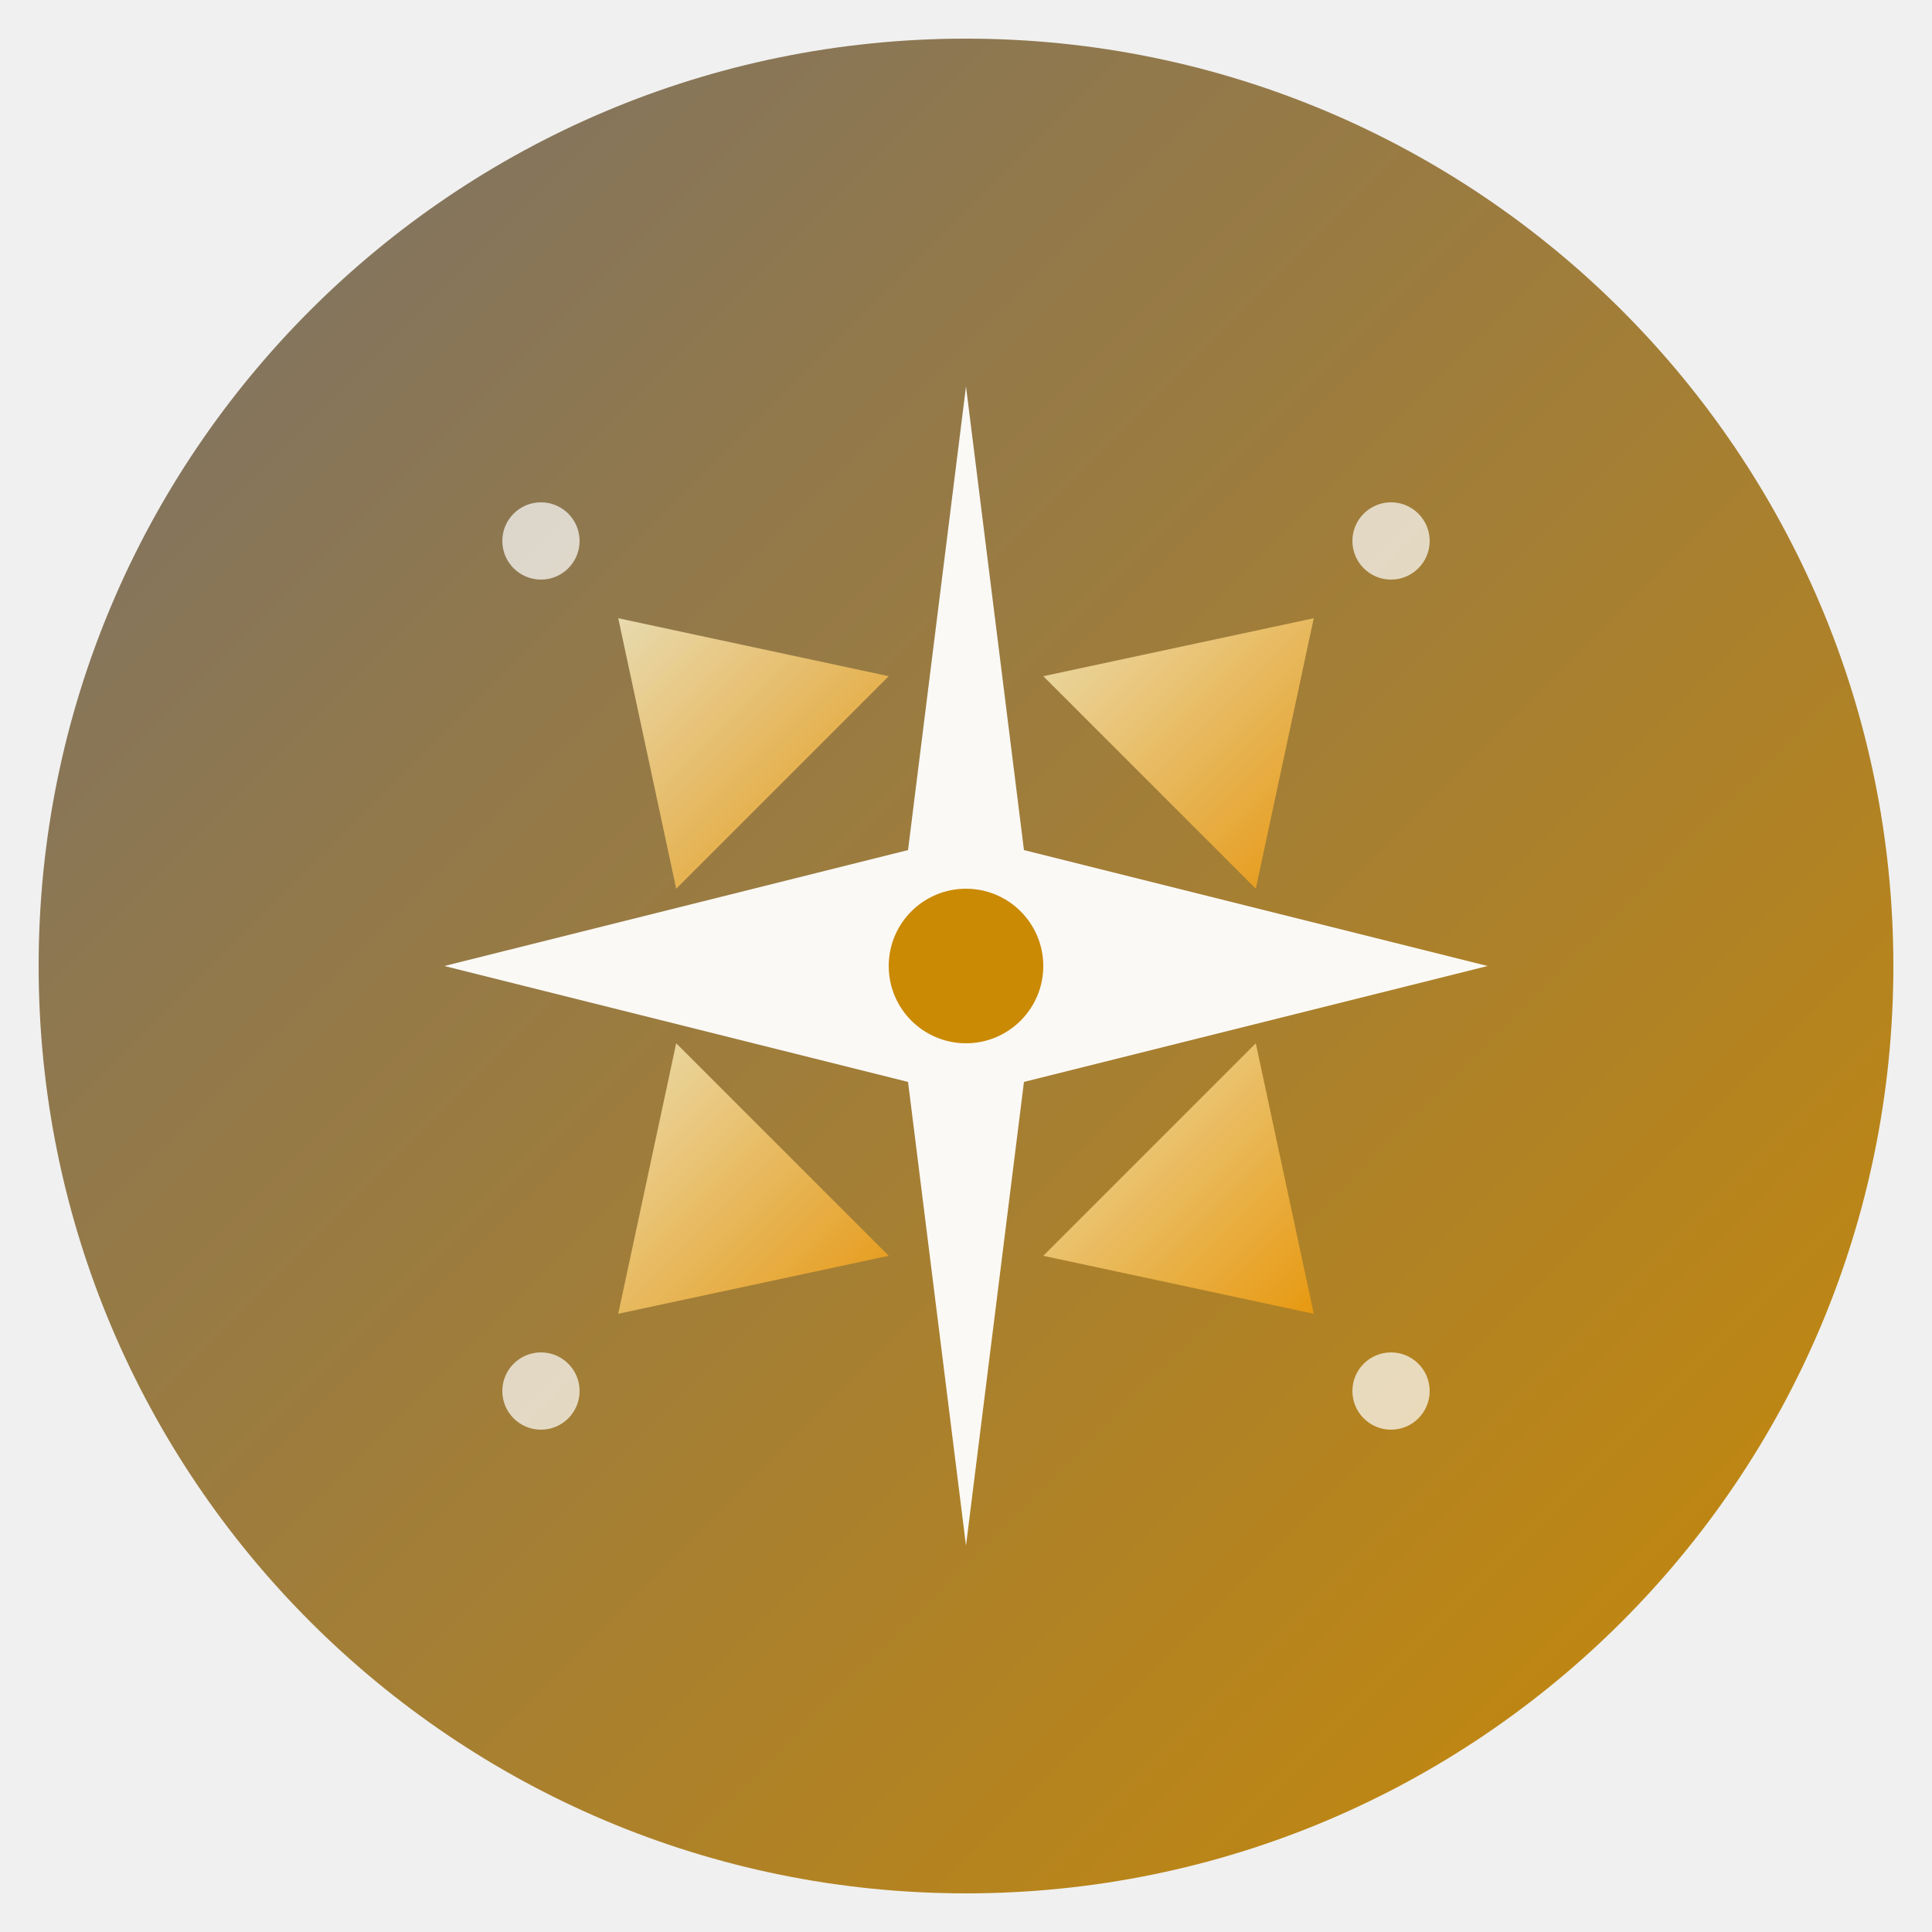
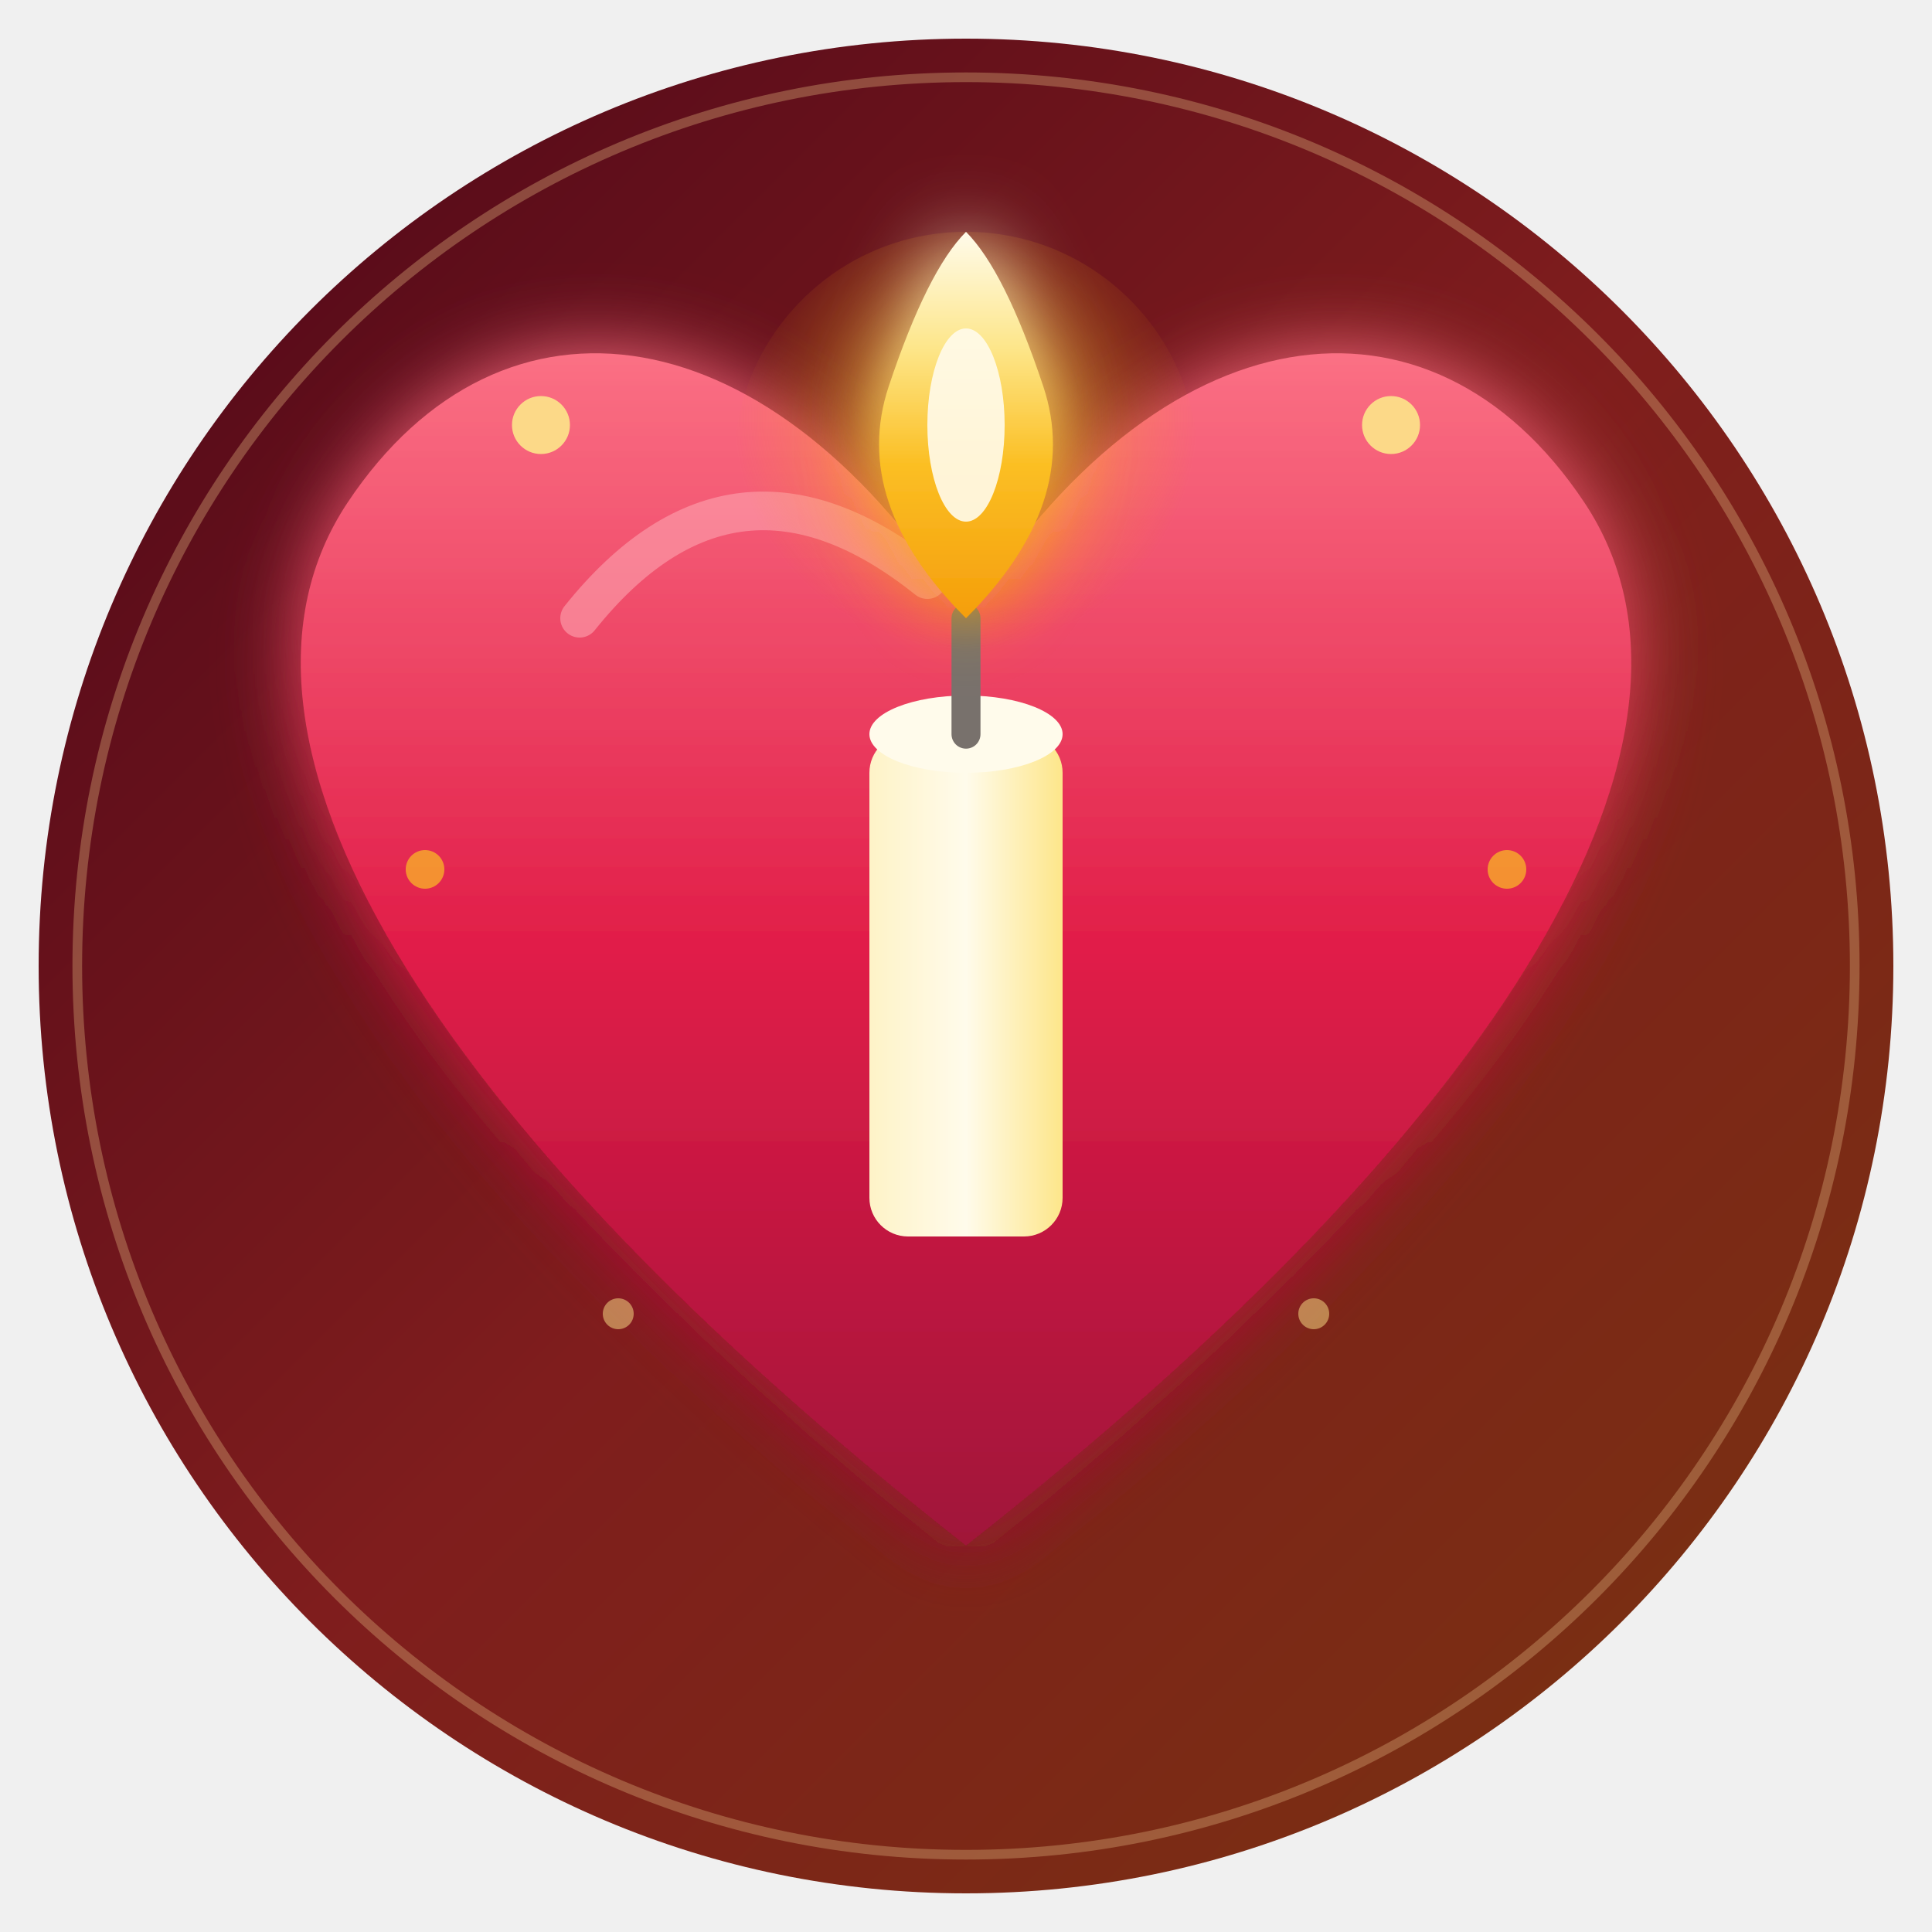
<svg xmlns="http://www.w3.org/2000/svg" viewBox="0 0 100 100">
  <defs>
-     <linearGradient id="hivyGrad" x1="0%" y1="0%" x2="100%" y2="100%">
-       <stop offset="0%" style="stop-color:#78716C;stop-opacity:1" />
-       <stop offset="100%" style="stop-color:#CA8A04;stop-opacity:1" />
+     <linearGradient id="bgGrad" x1="0%" y1="0%" x2="100%" y2="100%">
+       <stop offset="0%" stop-color="#4C0519" />
+       <stop offset="50%" stop-color="#7F1D1D" />
+       <stop offset="100%" stop-color="#78350F" />
    </linearGradient>
-     <linearGradient id="sparkleGrad" x1="0%" y1="0%" x2="100%" y2="100%">
-       <stop offset="0%" style="stop-color:#FEF3C7;stop-opacity:1" />
-       <stop offset="100%" style="stop-color:#F59E0B;stop-opacity:1" />
+     <linearGradient id="heartGrad" x1="50%" y1="0%" x2="50%" y2="100%">
+       <stop offset="0%" stop-color="#FB7185" />
+       <stop offset="50%" stop-color="#E11D48" />
+       <stop offset="100%" stop-color="#9F1239" />
    </linearGradient>
+     <linearGradient id="flameGrad" x1="50%" y1="100%" x2="50%" y2="0%">
+       <stop offset="0%" stop-color="#F59E0B" />
+       <stop offset="40%" stop-color="#FBBF24" />
+       <stop offset="70%" stop-color="#FDE68A" />
+       <stop offset="100%" stop-color="#FFFBEB" />
+     </linearGradient>
+     <radialGradient id="flameGlow" cx="50%" cy="40%" r="50%">
+       <stop offset="0%" stop-color="#FDE68A" stop-opacity="0.8" />
+       <stop offset="50%" stop-color="#FBBF24" stop-opacity="0.3" />
+       <stop offset="100%" stop-color="#F59E0B" stop-opacity="0" />
+     </radialGradient>
+     <linearGradient id="candleGrad" x1="0%" y1="0%" x2="100%" y2="0%">
+       <stop offset="0%" stop-color="#FEF3C7" />
+       <stop offset="50%" stop-color="#FFFBEB" />
+       <stop offset="100%" stop-color="#FDE68A" />
+     </linearGradient>
+     <filter id="glow" x="-50%" y="-50%" width="200%" height="200%">
+       <feGaussianBlur stdDeviation="2" result="blur" />
+       <feMerge>
+         <feMergeNode in="blur" />
+         <feMergeNode in="SourceGraphic" />
+       </feMerge>
+     </filter>
  </defs>
-   <circle cx="50" cy="50" r="48" fill="url(#hivyGrad)" />
-   <path d="M50 20 L53 44 L77 50 L53 56 L50 80 L47 56 L23 50 L47 44 Z" fill="white" opacity="0.95" />
-   <path d="M32 32 L35 46 L46 35 Z" fill="url(#sparkleGrad)" opacity="0.8" />
-   <path d="M68 32 L65 46 L54 35 Z" fill="url(#sparkleGrad)" opacity="0.8" />
-   <path d="M32 68 L35 54 L46 65 Z" fill="url(#sparkleGrad)" opacity="0.8" />
-   <path d="M68 68 L65 54 L54 65 Z" fill="url(#sparkleGrad)" opacity="0.8" />
-   <circle cx="50" cy="50" r="4" fill="#CA8A04" />
-   <circle cx="28" cy="28" r="2" fill="white" opacity="0.7" />
-   <circle cx="72" cy="28" r="2" fill="white" opacity="0.7" />
-   <circle cx="28" cy="72" r="2" fill="white" opacity="0.7" />
-   <circle cx="72" cy="72" r="2" fill="white" opacity="0.7" />
+   <circle cx="50" cy="50" r="48" fill="url(#bgGrad)" />
+   <circle cx="50" cy="50" r="46" fill="none" stroke="#D4A574" stroke-width="0.5" opacity="0.4" />
+   <path d="M50 80 C22 58 10 38 18 26 C26 14 40 16 50 32 C60 16 74 14 82 26 C90 38 78 58 50 80Z" fill="url(#heartGrad)" filter="url(#glow)" />
+   <path d="M30 32 Q38 22 48 30" fill="none" stroke="#FDA4AF" stroke-width="2" stroke-linecap="round" opacity="0.6" />
+   <rect x="45" y="38" width="10" height="26" rx="2" fill="url(#candleGrad)" />
+   <ellipse cx="50" cy="38" rx="5" ry="2" fill="#FFFBEB" />
+   <line x1="50" y1="38" x2="50" y2="32" stroke="#78716C" stroke-width="1.5" stroke-linecap="round" />
+   <circle cx="50" cy="24" r="12" fill="url(#flameGlow)" />
+   <path d="M50 32 Q44 26 46 20 Q48 14 50 12 Q52 14 54 20 Q56 26 50 32Z" fill="url(#flameGrad)" filter="url(#glow)" />
+   <ellipse cx="50" cy="22" rx="2" ry="5" fill="#FFFBEB" opacity="0.9" />
+   <circle cx="28" cy="22" r="1.5" fill="#FDE68A" opacity="0.9" />
+   <circle cx="72" cy="22" r="1.5" fill="#FDE68A" opacity="0.9" />
+   <circle cx="22" cy="45" r="1" fill="#FBBF24" opacity="0.7" />
+   <circle cx="78" cy="45" r="1" fill="#FBBF24" opacity="0.7" />
+   <circle cx="32" cy="68" r="0.8" fill="#FDE68A" opacity="0.5" />
+   <circle cx="68" cy="68" r="0.8" fill="#FDE68A" opacity="0.5" />
</svg>
